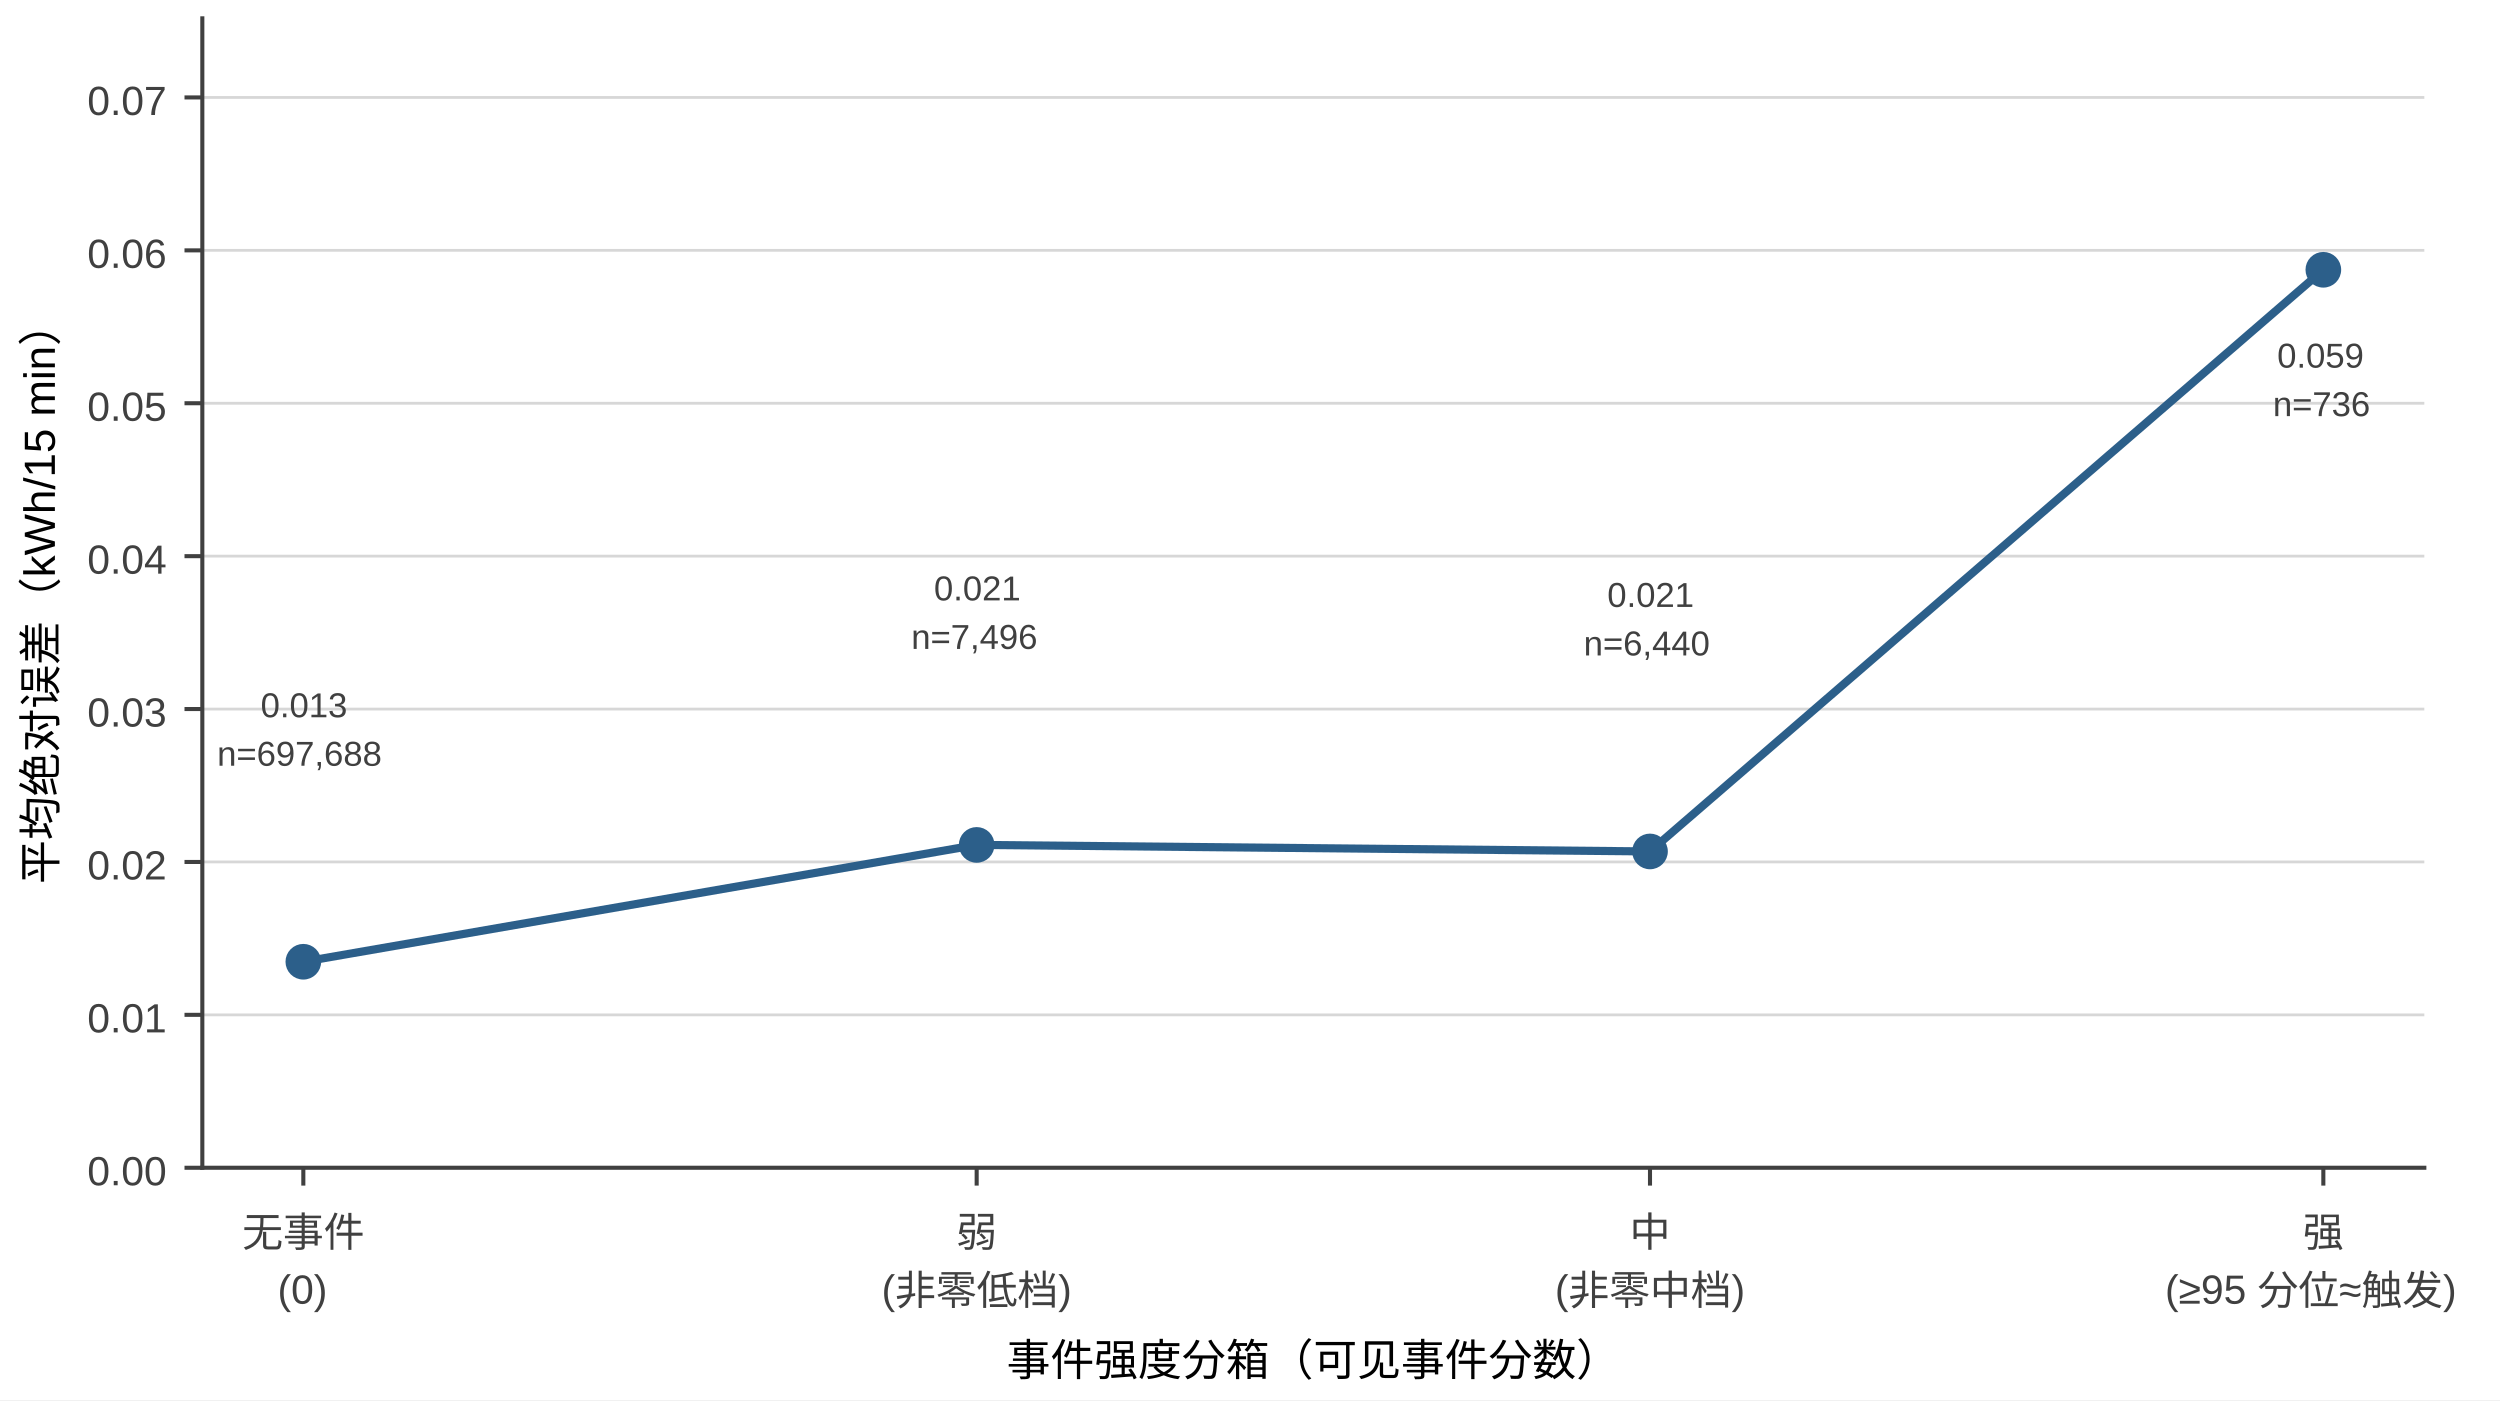
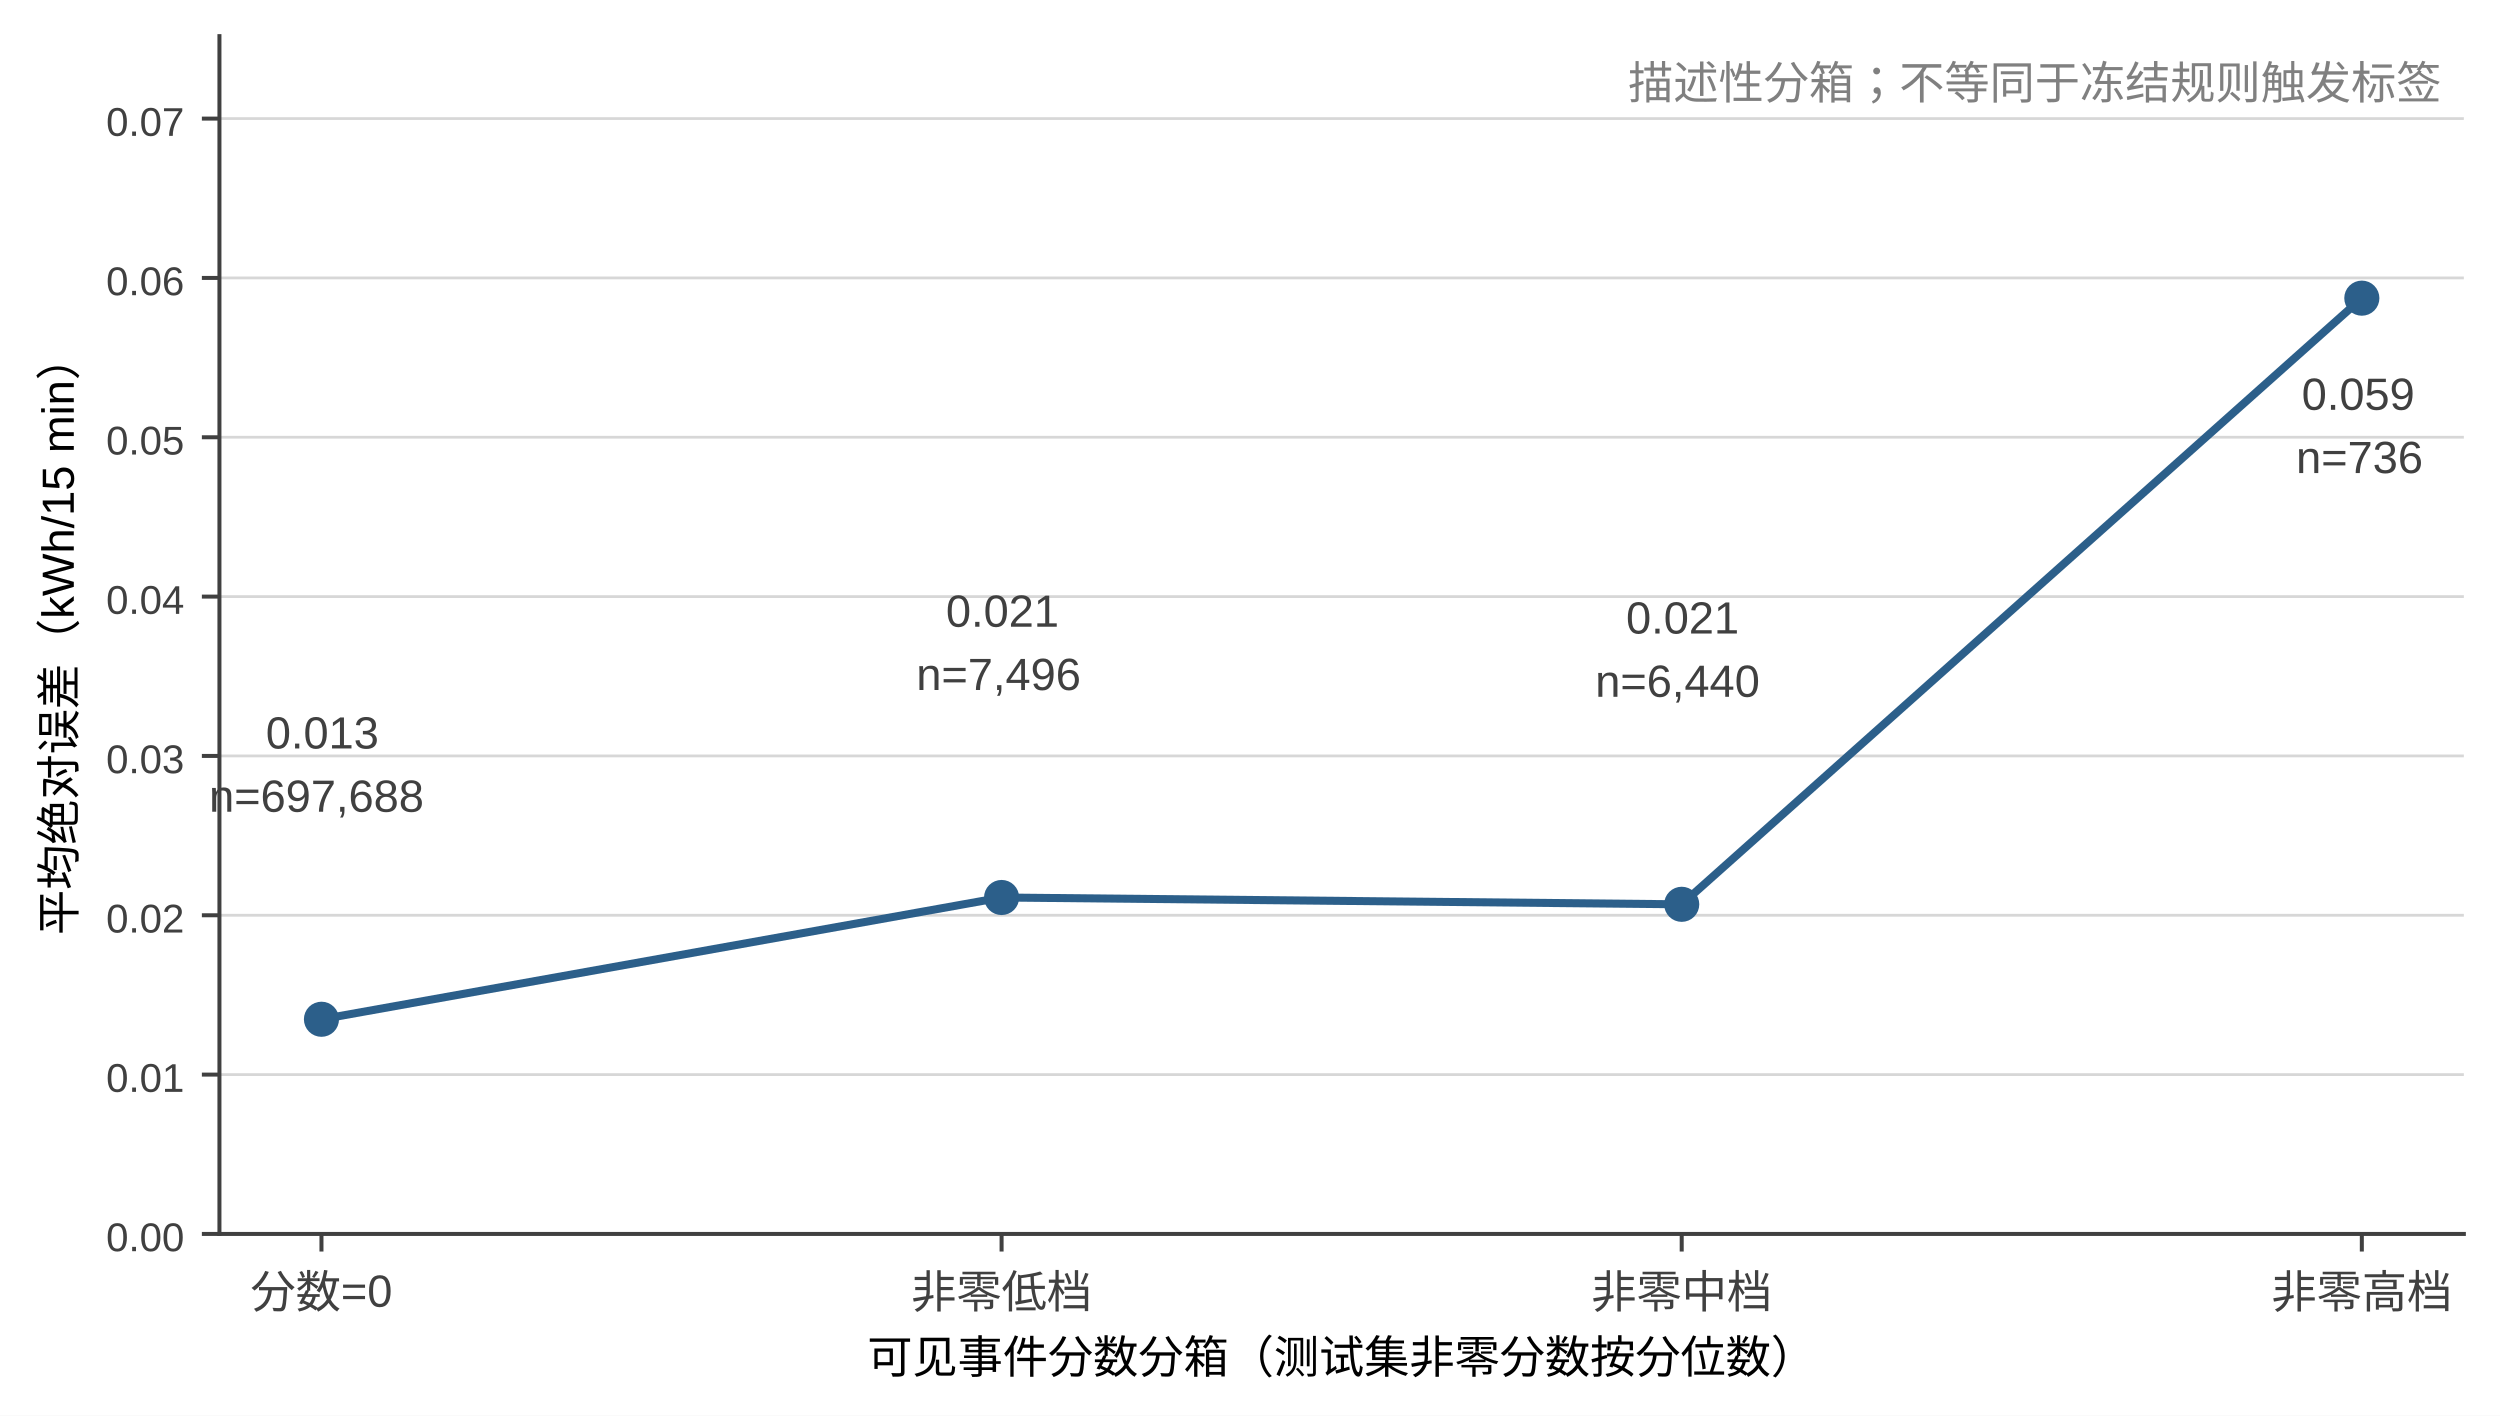
- <svg xmlns="http://www.w3.org/2000/svg" xmlns:xlink="http://www.w3.org/1999/xlink" width="490.687pt" height="274.8pt" viewBox="0 0 490.687 274.8" version="1.1">
+ <svg xmlns="http://www.w3.org/2000/svg" xmlns:xlink="http://www.w3.org/1999/xlink" width="498pt" height="282pt" viewBox="0 0 498 282" version="1.1">
  <defs>
    <style type="text/css">*{stroke-linejoin: round; stroke-linecap: butt}</style>
  </defs>
  <g id="figure_1">
    <g id="patch_1">
-       <path d="M 0 274.8 L 490.687 274.8 L 490.687 0 L 0 0 z " style="fill: #ffffff" />
+       <path d="M 0 282 L 498 282 L 498 0 L 0 0 z " style="fill: #ffffff" />
    </g>
    <g id="axes_1">
      <g id="patch_2">
-         <path d="M 39.712 229.2 L 475.836 229.2 L 475.836 3.6 L 39.712 3.6 z " style="fill: #ffffff" />
+         <path d="M 43.712 245.8 L 490.8 245.8 L 490.8 7.2 L 43.712 7.2 z " style="fill: #ffffff" />
      </g>
      <g id="matplotlib.axis_1">
        <g id="xtick_1">
          <g id="line2d_1">
            <defs>
-               <path id="m6aedc6f577" d="M 0 0 L 0 3.5 " style="stroke: #404040; stroke-width: 0.8" />
+               <path id="mb6aa15b92a" d="M 0 0 L 0 3.5 " style="stroke: #404040; stroke-width: 0.8" />
            </defs>
            <g>
-               <use xlink:href="#m6aedc6f577" x="59.536" y="229.2" style="fill: #404040; stroke: #404040; stroke-width: 0.8" />
+               <use xlink:href="#mb6aa15b92a" x="64.035" y="245.8" style="fill: #404040; stroke: #404040; stroke-width: 0.8" />
            </g>
          </g>
          <g id="text_1">
-             <text style="font-size: 8px; font-family: 'PingFang SC', 'Arial', 'Helvetica', 'DejaVu Sans', sans-serif; fill: #404040" transform="translate(47.53628 244.6795)">无事件</text>
-             <text style="font-size: 8px; font-family: 'PingFang SC', 'Arial', 'Helvetica', 'DejaVu Sans', sans-serif; fill: #404040" transform="translate(54.47253 255.8795)">(0)</text>
+             <text style="font-size: 9px; font-family: 'PingFang SC', 'Arial', 'Helvetica', 'DejaVu Sans', sans-serif; text-anchor: middle; fill: #404040" x="64.035" y="260.54" transform="rotate(-0 64.03464 260.5395)">分数=0</text>
          </g>
        </g>
        <g id="xtick_2">
          <g id="line2d_2">
            <g>
-               <use xlink:href="#m6aedc6f577" x="191.695" y="229.2" style="fill: #404040; stroke: #404040; stroke-width: 0.8" />
+               <use xlink:href="#mb6aa15b92a" x="199.516" y="245.8" style="fill: #404040; stroke: #404040; stroke-width: 0.8" />
            </g>
          </g>
          <g id="text_2">
-             <text style="font-size: 8px; font-family: 'PingFang SC', 'Arial', 'Helvetica', 'DejaVu Sans', sans-serif; fill: #404040" transform="translate(187.6948 244.6795)">弱</text>
-             <text style="font-size: 8px; font-family: 'PingFang SC', 'Arial', 'Helvetica', 'DejaVu Sans', sans-serif; fill: #404040" transform="translate(173.0311 255.8795)">(非零低档)</text>
+             <text style="font-size: 9px; font-family: 'PingFang SC', 'Arial', 'Helvetica', 'DejaVu Sans', sans-serif; text-anchor: middle; fill: #404040" x="199.516" y="260.54" transform="rotate(-0 199.5156 260.5395)">非零低档</text>
          </g>
        </g>
        <g id="xtick_3">
          <g id="line2d_3">
            <g>
-               <use xlink:href="#m6aedc6f577" x="323.853" y="229.2" style="fill: #404040; stroke: #404040; stroke-width: 0.8" />
+               <use xlink:href="#mb6aa15b92a" x="334.996" y="245.8" style="fill: #404040; stroke: #404040; stroke-width: 0.8" />
            </g>
          </g>
          <g id="text_3">
-             <text style="font-size: 8px; font-family: 'PingFang SC', 'Arial', 'Helvetica', 'DejaVu Sans', sans-serif; fill: #404040" transform="translate(319.8533 244.6795)">中</text>
-             <text style="font-size: 8px; font-family: 'PingFang SC', 'Arial', 'Helvetica', 'DejaVu Sans', sans-serif; fill: #404040" transform="translate(305.1896 255.8795)">(非零中档)</text>
+             <text style="font-size: 9px; font-family: 'PingFang SC', 'Arial', 'Helvetica', 'DejaVu Sans', sans-serif; text-anchor: middle; fill: #404040" x="334.996" y="260.54" transform="rotate(-0 334.9965 260.5395)">非零中档</text>
          </g>
        </g>
        <g id="xtick_4">
          <g id="line2d_4">
            <g>
-               <use xlink:href="#m6aedc6f577" x="456.012" y="229.2" style="fill: #404040; stroke: #404040; stroke-width: 0.8" />
+               <use xlink:href="#mb6aa15b92a" x="470.477" y="245.8" style="fill: #404040; stroke: #404040; stroke-width: 0.8" />
            </g>
          </g>
          <g id="text_4">
-             <text style="font-size: 8px; font-family: 'PingFang SC', 'Arial', 'Helvetica', 'DejaVu Sans', sans-serif; fill: #404040" transform="translate(452.0119 244.6795)">强</text>
-             <text style="font-size: 8px; font-family: 'PingFang SC', 'Arial', 'Helvetica', 'DejaVu Sans', sans-serif; fill: #404040" transform="translate(424.9362 255.8795)">(≥95 分位≈触发)</text>
+             <text style="font-size: 9px; font-family: 'PingFang SC', 'Arial', 'Helvetica', 'DejaVu Sans', sans-serif; text-anchor: middle; fill: #404040" x="470.477" y="260.54" transform="rotate(-0 470.4774 260.5395)">非零高档</text>
          </g>
        </g>
        <g id="text_5">
-           <text style="font-size: 8.6px; font-family: 'PingFang SC', 'Arial', 'Helvetica', 'DejaVu Sans', sans-serif; text-anchor: middle" x="257.774" y="269.996" transform="rotate(-0 257.7741 269.9955)">事件强度分箱（可见事件分数）</text>
+           <text style="font-size: 9px; font-family: 'PingFang SC', 'Arial', 'Helvetica', 'DejaVu Sans', sans-serif; text-anchor: middle" x="267.256" y="273.54" transform="rotate(-0 267.256 273.5395)">可见事件分数分箱（测试集非零分数按分位数）</text>
        </g>
      </g>
      <g id="matplotlib.axis_2">
        <g id="ytick_1">
          <g id="line2d_5">
-             <path d="M 39.712 229.2 L 475.836 229.2 " clip-path="url(#p942ba4b346)" style="fill: none; stroke: #c8c8c8; stroke-opacity: 0.72; stroke-width: 0.55; stroke-linecap: square" />
+             <path d="M 43.712 245.8 L 490.8 245.8 " clip-path="url(#p9602b300ca)" style="fill: none; stroke: #c8c8c8; stroke-opacity: 0.72; stroke-width: 0.55; stroke-linecap: square" />
          </g>
          <g id="line2d_6">
            <defs>
-               <path id="m632c190900" d="M 0 0 L -3.5 0 " style="stroke: #404040; stroke-width: 0.8" />
+               <path id="me1af6018bf" d="M 0 0 L -3.5 0 " style="stroke: #404040; stroke-width: 0.8" />
            </defs>
            <g>
-               <use xlink:href="#m632c190900" x="39.712" y="229.2" style="fill: #404040; stroke: #404040; stroke-width: 0.8" />
+               <use xlink:href="#me1af6018bf" x="43.712" y="245.8" style="fill: #404040; stroke: #404040; stroke-width: 0.8" />
            </g>
          </g>
          <g id="text_6">
-             <text style="font-size: 8px; font-family: 'PingFang SC', 'Arial', 'Helvetica', 'DejaVu Sans', sans-serif; text-anchor: end; fill: #404040" x="32.712" y="232.64" transform="rotate(-0 32.7125 232.6395)">0.00</text>
+             <text style="font-size: 8px; font-family: 'PingFang SC', 'Arial', 'Helvetica', 'DejaVu Sans', sans-serif; text-anchor: end; fill: #404040" x="36.712" y="249.24" transform="rotate(-0 36.7125 249.2395)">0.00</text>
          </g>
        </g>
        <g id="ytick_2">
          <g id="line2d_7">
-             <path d="M 39.712 199.189 L 475.836 199.189 " clip-path="url(#p942ba4b346)" style="fill: none; stroke: #c8c8c8; stroke-opacity: 0.72; stroke-width: 0.55; stroke-linecap: square" />
+             <path d="M 43.712 214.06 L 490.8 214.06 " clip-path="url(#p9602b300ca)" style="fill: none; stroke: #c8c8c8; stroke-opacity: 0.72; stroke-width: 0.55; stroke-linecap: square" />
          </g>
          <g id="line2d_8">
            <g>
-               <use xlink:href="#m632c190900" x="39.712" y="199.189" style="fill: #404040; stroke: #404040; stroke-width: 0.8" />
+               <use xlink:href="#me1af6018bf" x="43.712" y="214.06" style="fill: #404040; stroke: #404040; stroke-width: 0.8" />
            </g>
          </g>
          <g id="text_7">
-             <text style="font-size: 8px; font-family: 'PingFang SC', 'Arial', 'Helvetica', 'DejaVu Sans', sans-serif; text-anchor: end; fill: #404040" x="32.712" y="202.629" transform="rotate(-0 32.7125 202.6292)">0.01</text>
+             <text style="font-size: 8px; font-family: 'PingFang SC', 'Arial', 'Helvetica', 'DejaVu Sans', sans-serif; text-anchor: end; fill: #404040" x="36.712" y="217.5" transform="rotate(-0 36.7125 217.4999)">0.01</text>
          </g>
        </g>
        <g id="ytick_3">
          <g id="line2d_9">
-             <path d="M 39.712 169.179 L 475.836 169.179 " clip-path="url(#p942ba4b346)" style="fill: none; stroke: #c8c8c8; stroke-opacity: 0.72; stroke-width: 0.55; stroke-linecap: square" />
+             <path d="M 43.712 182.32 L 490.8 182.32 " clip-path="url(#p9602b300ca)" style="fill: none; stroke: #c8c8c8; stroke-opacity: 0.72; stroke-width: 0.55; stroke-linecap: square" />
          </g>
          <g id="line2d_10">
            <g>
-               <use xlink:href="#m632c190900" x="39.712" y="169.179" style="fill: #404040; stroke: #404040; stroke-width: 0.8" />
+               <use xlink:href="#me1af6018bf" x="43.712" y="182.32" style="fill: #404040; stroke: #404040; stroke-width: 0.8" />
            </g>
          </g>
          <g id="text_8">
-             <text style="font-size: 8px; font-family: 'PingFang SC', 'Arial', 'Helvetica', 'DejaVu Sans', sans-serif; text-anchor: end; fill: #404040" x="32.712" y="172.619" transform="rotate(-0 32.7125 172.6188)">0.02</text>
+             <text style="font-size: 8px; font-family: 'PingFang SC', 'Arial', 'Helvetica', 'DejaVu Sans', sans-serif; text-anchor: end; fill: #404040" x="36.712" y="185.76" transform="rotate(-0 36.7125 185.7602)">0.02</text>
          </g>
        </g>
        <g id="ytick_4">
          <g id="line2d_11">
-             <path d="M 39.712 139.169 L 475.836 139.169 " clip-path="url(#p942ba4b346)" style="fill: none; stroke: #c8c8c8; stroke-opacity: 0.72; stroke-width: 0.55; stroke-linecap: square" />
+             <path d="M 43.712 150.581 L 490.8 150.581 " clip-path="url(#p9602b300ca)" style="fill: none; stroke: #c8c8c8; stroke-opacity: 0.72; stroke-width: 0.55; stroke-linecap: square" />
          </g>
          <g id="line2d_12">
            <g>
-               <use xlink:href="#m632c190900" x="39.712" y="139.169" style="fill: #404040; stroke: #404040; stroke-width: 0.8" />
+               <use xlink:href="#me1af6018bf" x="43.712" y="150.581" style="fill: #404040; stroke: #404040; stroke-width: 0.8" />
            </g>
          </g>
          <g id="text_9">
-             <text style="font-size: 8px; font-family: 'PingFang SC', 'Arial', 'Helvetica', 'DejaVu Sans', sans-serif; text-anchor: end; fill: #404040" x="32.712" y="142.609" transform="rotate(-0 32.7125 142.6085)">0.03</text>
+             <text style="font-size: 8px; font-family: 'PingFang SC', 'Arial', 'Helvetica', 'DejaVu Sans', sans-serif; text-anchor: end; fill: #404040" x="36.712" y="154.021" transform="rotate(-0 36.7125 154.0205)">0.03</text>
          </g>
        </g>
        <g id="ytick_5">
          <g id="line2d_13">
-             <path d="M 39.712 109.158 L 475.836 109.158 " clip-path="url(#p942ba4b346)" style="fill: none; stroke: #c8c8c8; stroke-opacity: 0.72; stroke-width: 0.55; stroke-linecap: square" />
+             <path d="M 43.712 118.841 L 490.8 118.841 " clip-path="url(#p9602b300ca)" style="fill: none; stroke: #c8c8c8; stroke-opacity: 0.72; stroke-width: 0.55; stroke-linecap: square" />
          </g>
          <g id="line2d_14">
            <g>
-               <use xlink:href="#m632c190900" x="39.712" y="109.158" style="fill: #404040; stroke: #404040; stroke-width: 0.8" />
+               <use xlink:href="#me1af6018bf" x="43.712" y="118.841" style="fill: #404040; stroke: #404040; stroke-width: 0.8" />
            </g>
          </g>
          <g id="text_10">
-             <text style="font-size: 8px; font-family: 'PingFang SC', 'Arial', 'Helvetica', 'DejaVu Sans', sans-serif; text-anchor: end; fill: #404040" x="32.712" y="112.598" transform="rotate(-0 32.7125 112.5982)">0.04</text>
+             <text style="font-size: 8px; font-family: 'PingFang SC', 'Arial', 'Helvetica', 'DejaVu Sans', sans-serif; text-anchor: end; fill: #404040" x="36.712" y="122.281" transform="rotate(-0 36.7125 122.2809)">0.04</text>
          </g>
        </g>
        <g id="ytick_6">
          <g id="line2d_15">
-             <path d="M 39.712 79.148 L 475.836 79.148 " clip-path="url(#p942ba4b346)" style="fill: none; stroke: #c8c8c8; stroke-opacity: 0.72; stroke-width: 0.55; stroke-linecap: square" />
+             <path d="M 43.712 87.101 L 490.8 87.101 " clip-path="url(#p9602b300ca)" style="fill: none; stroke: #c8c8c8; stroke-opacity: 0.72; stroke-width: 0.55; stroke-linecap: square" />
          </g>
          <g id="line2d_16">
            <g>
-               <use xlink:href="#m632c190900" x="39.712" y="79.148" style="fill: #404040; stroke: #404040; stroke-width: 0.8" />
+               <use xlink:href="#me1af6018bf" x="43.712" y="87.101" style="fill: #404040; stroke: #404040; stroke-width: 0.8" />
            </g>
          </g>
          <g id="text_11">
-             <text style="font-size: 8px; font-family: 'PingFang SC', 'Arial', 'Helvetica', 'DejaVu Sans', sans-serif; text-anchor: end; fill: #404040" x="32.712" y="82.588" transform="rotate(-0 32.7125 82.58784)">0.05</text>
+             <text style="font-size: 8px; font-family: 'PingFang SC', 'Arial', 'Helvetica', 'DejaVu Sans', sans-serif; text-anchor: end; fill: #404040" x="36.712" y="90.541" transform="rotate(-0 36.7125 90.54123)">0.05</text>
          </g>
        </g>
        <g id="ytick_7">
          <g id="line2d_17">
-             <path d="M 39.712 49.138 L 475.836 49.138 " clip-path="url(#p942ba4b346)" style="fill: none; stroke: #c8c8c8; stroke-opacity: 0.72; stroke-width: 0.55; stroke-linecap: square" />
+             <path d="M 43.712 55.362 L 490.8 55.362 " clip-path="url(#p9602b300ca)" style="fill: none; stroke: #c8c8c8; stroke-opacity: 0.72; stroke-width: 0.55; stroke-linecap: square" />
          </g>
          <g id="line2d_18">
            <g>
-               <use xlink:href="#m632c190900" x="39.712" y="49.138" style="fill: #404040; stroke: #404040; stroke-width: 0.8" />
+               <use xlink:href="#me1af6018bf" x="43.712" y="55.362" style="fill: #404040; stroke: #404040; stroke-width: 0.8" />
            </g>
          </g>
          <g id="text_12">
-             <text style="font-size: 8px; font-family: 'PingFang SC', 'Arial', 'Helvetica', 'DejaVu Sans', sans-serif; text-anchor: end; fill: #404040" x="32.712" y="52.578" transform="rotate(-0 32.7125 52.57751)">0.06</text>
+             <text style="font-size: 8px; font-family: 'PingFang SC', 'Arial', 'Helvetica', 'DejaVu Sans', sans-serif; text-anchor: end; fill: #404040" x="36.712" y="58.802" transform="rotate(-0 36.7125 58.80157)">0.06</text>
          </g>
        </g>
        <g id="ytick_8">
          <g id="line2d_19">
-             <path d="M 39.712 19.127 L 475.836 19.127 " clip-path="url(#p942ba4b346)" style="fill: none; stroke: #c8c8c8; stroke-opacity: 0.72; stroke-width: 0.55; stroke-linecap: square" />
+             <path d="M 43.712 23.622 L 490.8 23.622 " clip-path="url(#p9602b300ca)" style="fill: none; stroke: #c8c8c8; stroke-opacity: 0.72; stroke-width: 0.55; stroke-linecap: square" />
          </g>
          <g id="line2d_20">
            <g>
-               <use xlink:href="#m632c190900" x="39.712" y="19.127" style="fill: #404040; stroke: #404040; stroke-width: 0.8" />
+               <use xlink:href="#me1af6018bf" x="43.712" y="23.622" style="fill: #404040; stroke: #404040; stroke-width: 0.8" />
            </g>
          </g>
          <g id="text_13">
-             <text style="font-size: 8px; font-family: 'PingFang SC', 'Arial', 'Helvetica', 'DejaVu Sans', sans-serif; text-anchor: end; fill: #404040" x="32.712" y="22.567" transform="rotate(-0 32.7125 22.56717)">0.07</text>
+             <text style="font-size: 8px; font-family: 'PingFang SC', 'Arial', 'Helvetica', 'DejaVu Sans', sans-serif; text-anchor: end; fill: #404040" x="36.712" y="27.062" transform="rotate(-0 36.7125 27.06191)">0.07</text>
          </g>
        </g>
        <g id="text_14">
-           <text style="font-size: 8.6px; font-family: 'PingFang SC', 'Arial', 'Helvetica', 'DejaVu Sans', sans-serif; text-anchor: middle" x="10.996" y="116.4" transform="rotate(-90 10.996 116.3998)">平均绝对误差（kWh/15 min）</text>
+           <text style="font-size: 9px; font-family: 'PingFang SC', 'Arial', 'Helvetica', 'DejaVu Sans', sans-serif; text-anchor: middle" x="14.94" y="126.5" transform="rotate(-90 14.94 126.4998)">平均绝对误差（kWh/15 min）</text>
        </g>
      </g>
      <g id="patch_3">
-         <path d="M 39.712 229.2 L 39.712 3.6 " style="fill: none; stroke: #404040; stroke-width: 0.8; stroke-linejoin: miter; stroke-linecap: square" />
+         <path d="M 43.712 245.8 L 43.712 7.2 " style="fill: none; stroke: #404040; stroke-width: 0.8; stroke-linejoin: miter; stroke-linecap: square" />
      </g>
      <g id="patch_4">
-         <path d="M 39.712 229.2 L 475.836 229.2 " style="fill: none; stroke: #404040; stroke-width: 0.8; stroke-linejoin: miter; stroke-linecap: square" />
+         <path d="M 43.712 245.8 L 490.8 245.8 " style="fill: none; stroke: #404040; stroke-width: 0.8; stroke-linejoin: miter; stroke-linecap: square" />
      </g>
      <g id="text_15">
-         <text style="font-size: 6.8px; font-family: 'PingFang SC', 'Arial', 'Helvetica', 'DejaVu Sans', sans-serif; fill: #404040" transform="translate(51.15528 140.7797)">0.013</text>
-         <text style="font-size: 6.8px; font-family: 'PingFang SC', 'Arial', 'Helvetica', 'DejaVu Sans', sans-serif; fill: #404040" transform="translate(42.62075 150.2997)">n=697,688</text>
+         <text style="font-size: 9px; font-family: 'PingFang SC', 'Arial', 'Helvetica', 'DejaVu Sans', sans-serif; fill: #404040" transform="translate(52.94214 149.1005)">0.013</text>
+         <text style="font-size: 9px; font-family: 'PingFang SC', 'Arial', 'Helvetica', 'DejaVu Sans', sans-serif; fill: #404040" transform="translate(41.64643 161.7005)">n=697,688</text>
      </g>
      <g id="text_16">
-         <text style="font-size: 6.8px; font-family: 'PingFang SC', 'Arial', 'Helvetica', 'DejaVu Sans', sans-serif; fill: #404040" transform="translate(183.3138 117.8458)">0.021</text>
-         <text style="font-size: 6.8px; font-family: 'PingFang SC', 'Arial', 'Helvetica', 'DejaVu Sans', sans-serif; fill: #404040" transform="translate(178.8593 127.3658)">n=7,496</text>
+         <text style="font-size: 9px; font-family: 'PingFang SC', 'Arial', 'Helvetica', 'DejaVu Sans', sans-serif; fill: #404040" transform="translate(188.4231 124.8451)">0.021</text>
+         <text style="font-size: 9px; font-family: 'PingFang SC', 'Arial', 'Helvetica', 'DejaVu Sans', sans-serif; fill: #404040" transform="translate(182.5273 137.4451)">n=7,496</text>
      </g>
      <g id="text_17">
-         <text style="font-size: 6.8px; font-family: 'PingFang SC', 'Arial', 'Helvetica', 'DejaVu Sans', sans-serif; fill: #404040" transform="translate(315.4723 119.1287)">0.021</text>
-         <text style="font-size: 6.8px; font-family: 'PingFang SC', 'Arial', 'Helvetica', 'DejaVu Sans', sans-serif; fill: #404040" transform="translate(310.8377 128.6487)">n=6,440</text>
+         <text style="font-size: 9px; font-family: 'PingFang SC', 'Arial', 'Helvetica', 'DejaVu Sans', sans-serif; fill: #404040" transform="translate(323.904 126.2019)">0.021</text>
+         <text style="font-size: 9px; font-family: 'PingFang SC', 'Arial', 'Helvetica', 'DejaVu Sans', sans-serif; fill: #404040" transform="translate(317.7699 138.8019)">n=6,440</text>
      </g>
      <g id="text_18">
-         <text style="font-size: 6.8px; font-family: 'PingFang SC', 'Arial', 'Helvetica', 'DejaVu Sans', sans-serif; fill: #404040" transform="translate(446.9541 72.16203)">0.059</text>
-         <text style="font-size: 6.8px; font-family: 'PingFang SC', 'Arial', 'Helvetica', 'DejaVu Sans', sans-serif; fill: #404040" transform="translate(446.1142 81.68203)">n=736</text>
+         <text style="font-size: 9px; font-family: 'PingFang SC', 'Arial', 'Helvetica', 'DejaVu Sans', sans-serif; fill: #404040" transform="translate(458.4891 81.62951)">0.059</text>
+         <text style="font-size: 9px; font-family: 'PingFang SC', 'Arial', 'Helvetica', 'DejaVu Sans', sans-serif; fill: #404040" transform="translate(457.3775 94.22951)">n=736</text>
+       </g>
+       <g id="text_19">
+         <text style="font-size: 9px; font-family: 'PingFang SC', 'Arial', 'Helvetica', 'DejaVu Sans', sans-serif; text-anchor: end; fill: #808080" x="486.329" y="19.712" transform="rotate(-0 486.3286 19.71199)">描述性分箱；不等同于冻结规则触发标签</text>
      </g>
      <g id="line2d_21">
-         <path d="M 59.536 188.766 L 191.695 165.833 L 323.853 167.115 L 456.012 52.95 " clip-path="url(#p942ba4b346)" style="fill: none; stroke: #2c5f8a; stroke-width: 1.6; stroke-linecap: square" />
+         <path d="M 64.035 203.037 L 199.516 178.781 L 334.996 180.138 L 470.477 59.394 " clip-path="url(#p9602b300ca)" style="fill: none; stroke: #2c5f8a; stroke-width: 1.6; stroke-linecap: square" />
        <defs>
-           <path id="md66652dfd8" d="M 0 3 C 0.796 3 1.559 2.684 2.121 2.121 C 2.684 1.559 3 0.796 3 0 C 3 -0.796 2.684 -1.559 2.121 -2.121 C 1.559 -2.684 0.796 -3 0 -3 C -0.796 -3 -1.559 -2.684 -2.121 -2.121 C -2.684 -1.559 -3 -0.796 -3 0 C -3 0.796 -2.684 1.559 -2.121 2.121 C -1.559 2.684 -0.796 3 0 3 z " style="stroke: #2c5f8a" />
+           <path id="mdca2b29898" d="M 0 3 C 0.796 3 1.559 2.684 2.121 2.121 C 2.684 1.559 3 0.796 3 0 C 3 -0.796 2.684 -1.559 2.121 -2.121 C 1.559 -2.684 0.796 -3 0 -3 C -0.796 -3 -1.559 -2.684 -2.121 -2.121 C -2.684 -1.559 -3 -0.796 -3 0 C -3 0.796 -2.684 1.559 -2.121 2.121 C -1.559 2.684 -0.796 3 0 3 z " style="stroke: #2c5f8a" />
        </defs>
-         <g clip-path="url(#p942ba4b346)">
-           <use xlink:href="#md66652dfd8" x="59.536" y="188.766" style="fill: #2c5f8a; stroke: #2c5f8a" />
-           <use xlink:href="#md66652dfd8" x="191.695" y="165.833" style="fill: #2c5f8a; stroke: #2c5f8a" />
-           <use xlink:href="#md66652dfd8" x="323.853" y="167.115" style="fill: #2c5f8a; stroke: #2c5f8a" />
-           <use xlink:href="#md66652dfd8" x="456.012" y="52.95" style="fill: #2c5f8a; stroke: #2c5f8a" />
+         <g clip-path="url(#p9602b300ca)">
+           <use xlink:href="#mdca2b29898" x="64.035" y="203.037" style="fill: #2c5f8a; stroke: #2c5f8a" />
+           <use xlink:href="#mdca2b29898" x="199.516" y="178.781" style="fill: #2c5f8a; stroke: #2c5f8a" />
+           <use xlink:href="#mdca2b29898" x="334.996" y="180.138" style="fill: #2c5f8a; stroke: #2c5f8a" />
+           <use xlink:href="#mdca2b29898" x="470.477" y="59.394" style="fill: #2c5f8a; stroke: #2c5f8a" />
        </g>
      </g>
    </g>
  </g>
  <defs>
-     <clipPath id="p942ba4b346">
-       <rect x="39.712" y="3.6" width="436.123" height="225.6" />
+     <clipPath id="p9602b300ca">
+       <rect x="43.712" y="7.2" width="447.087" height="238.6" />
    </clipPath>
  </defs>
</svg>
